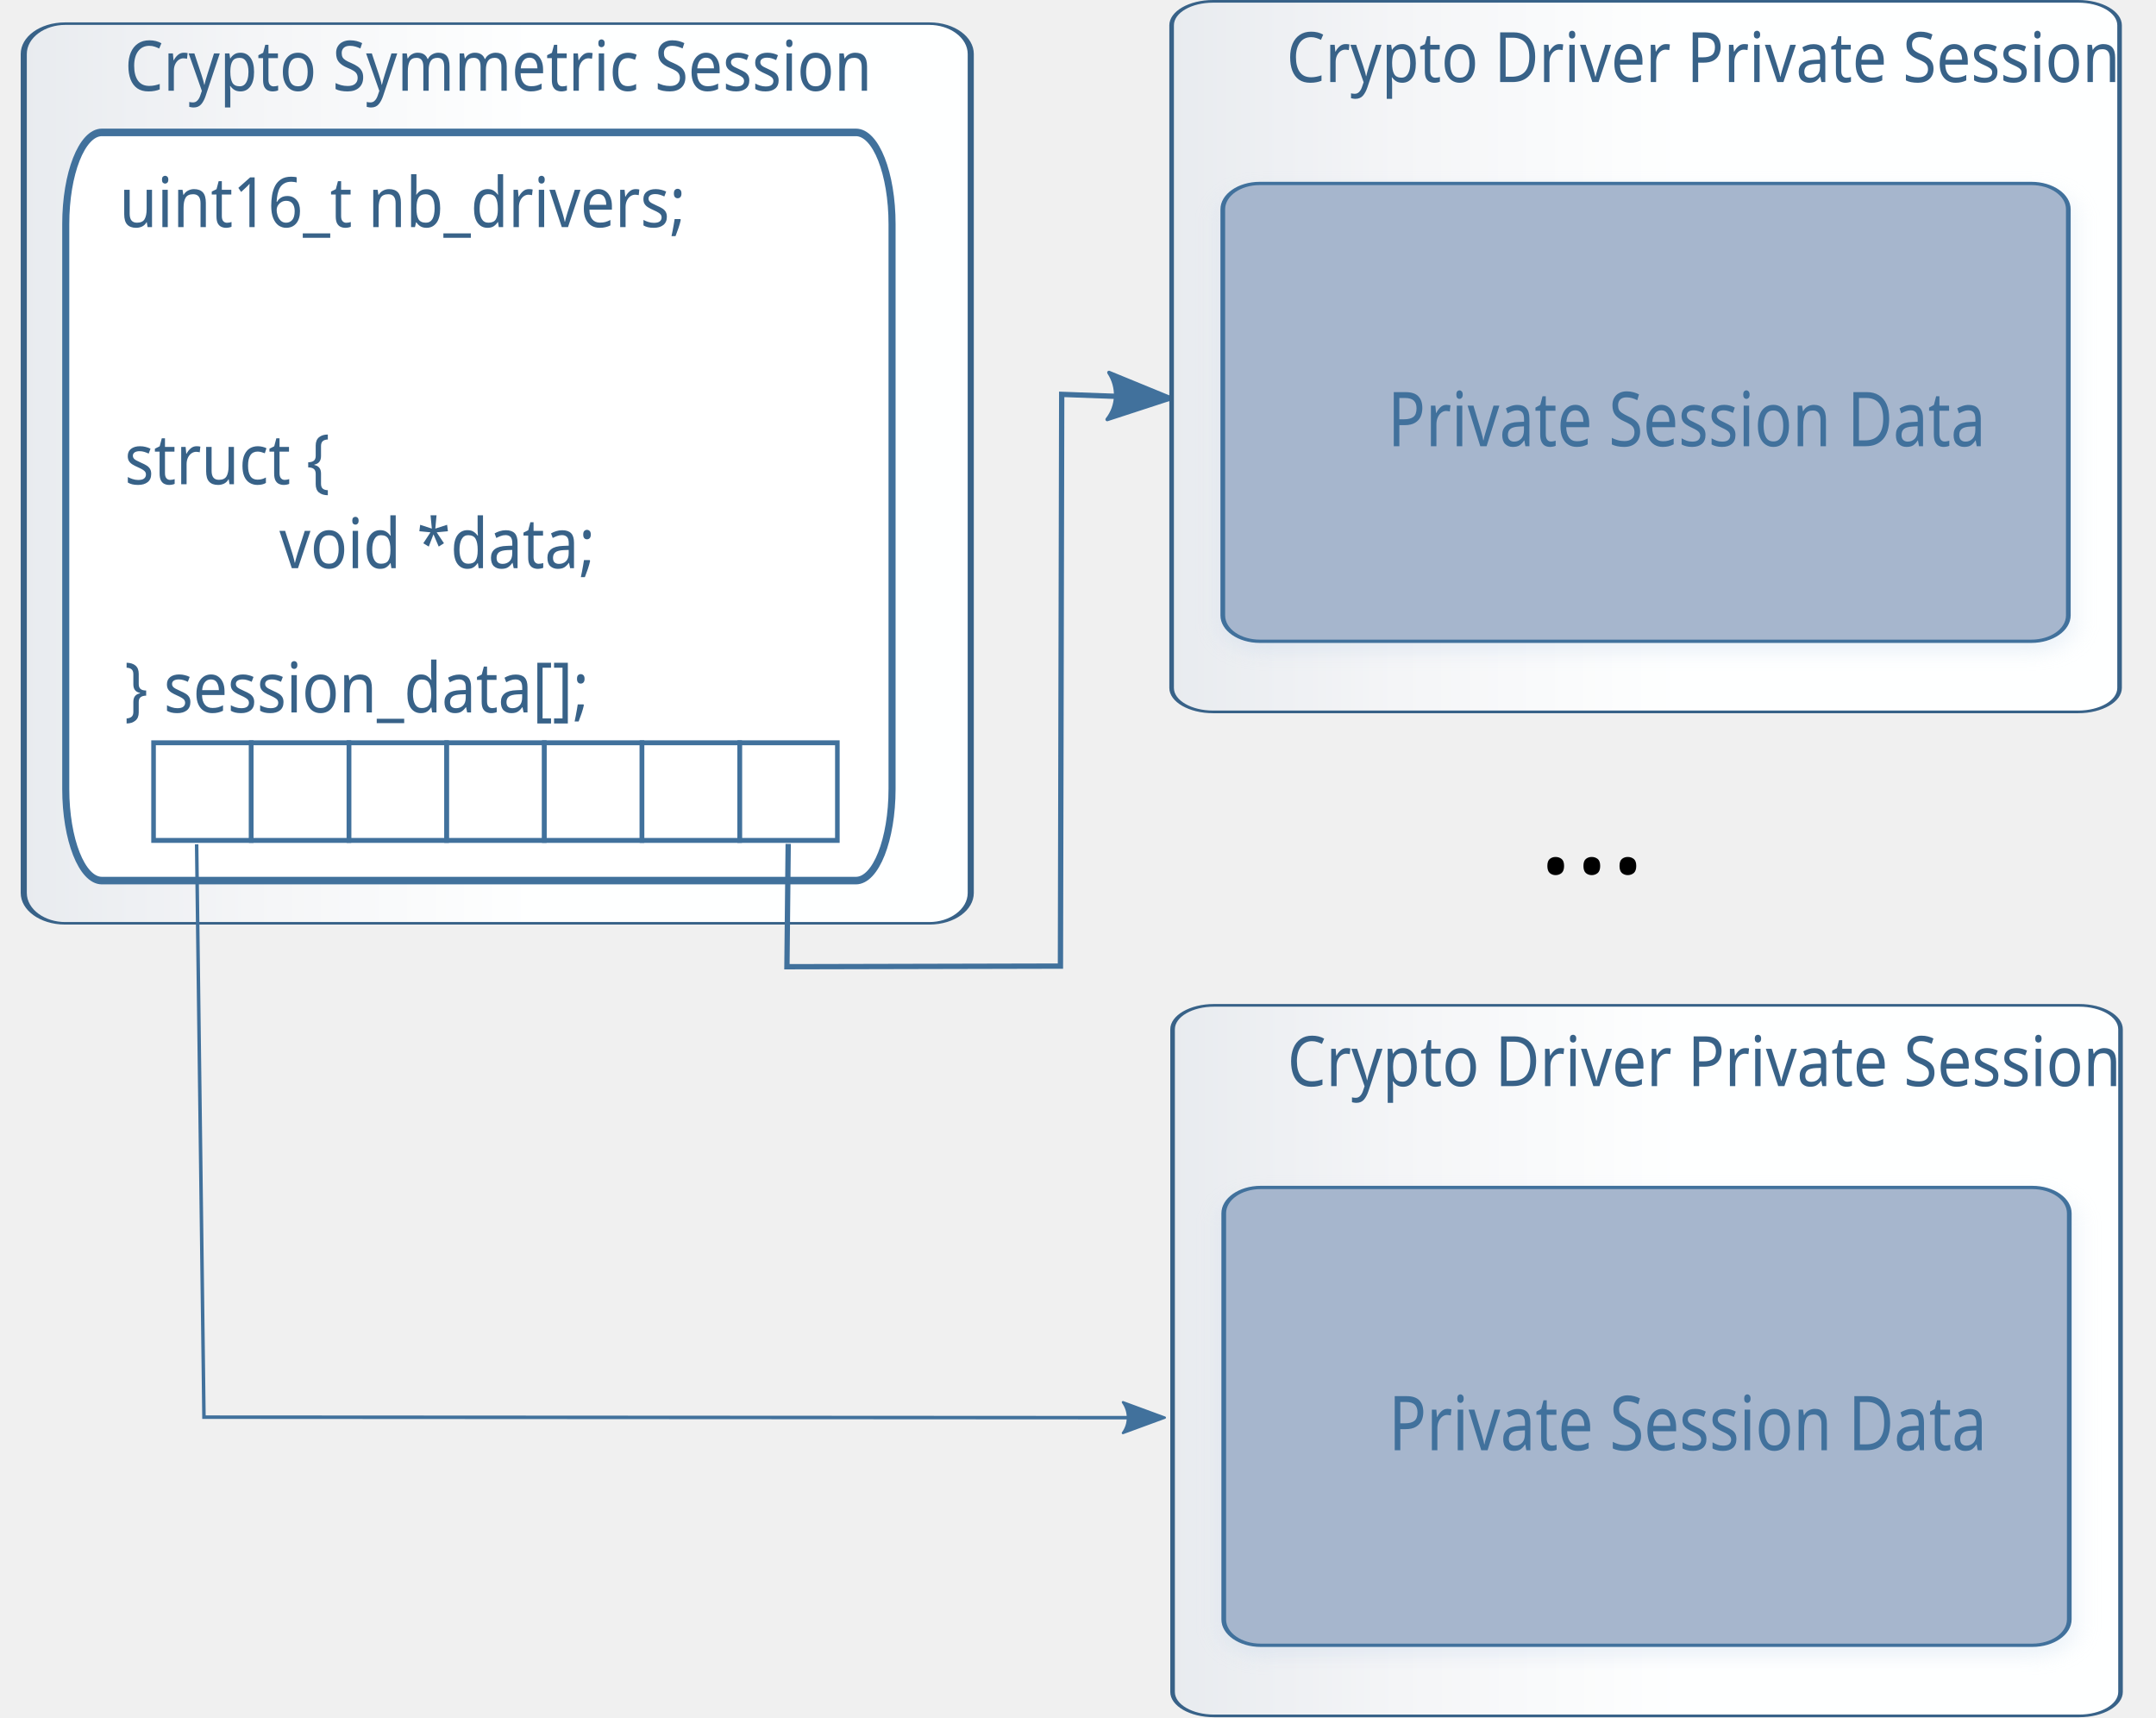
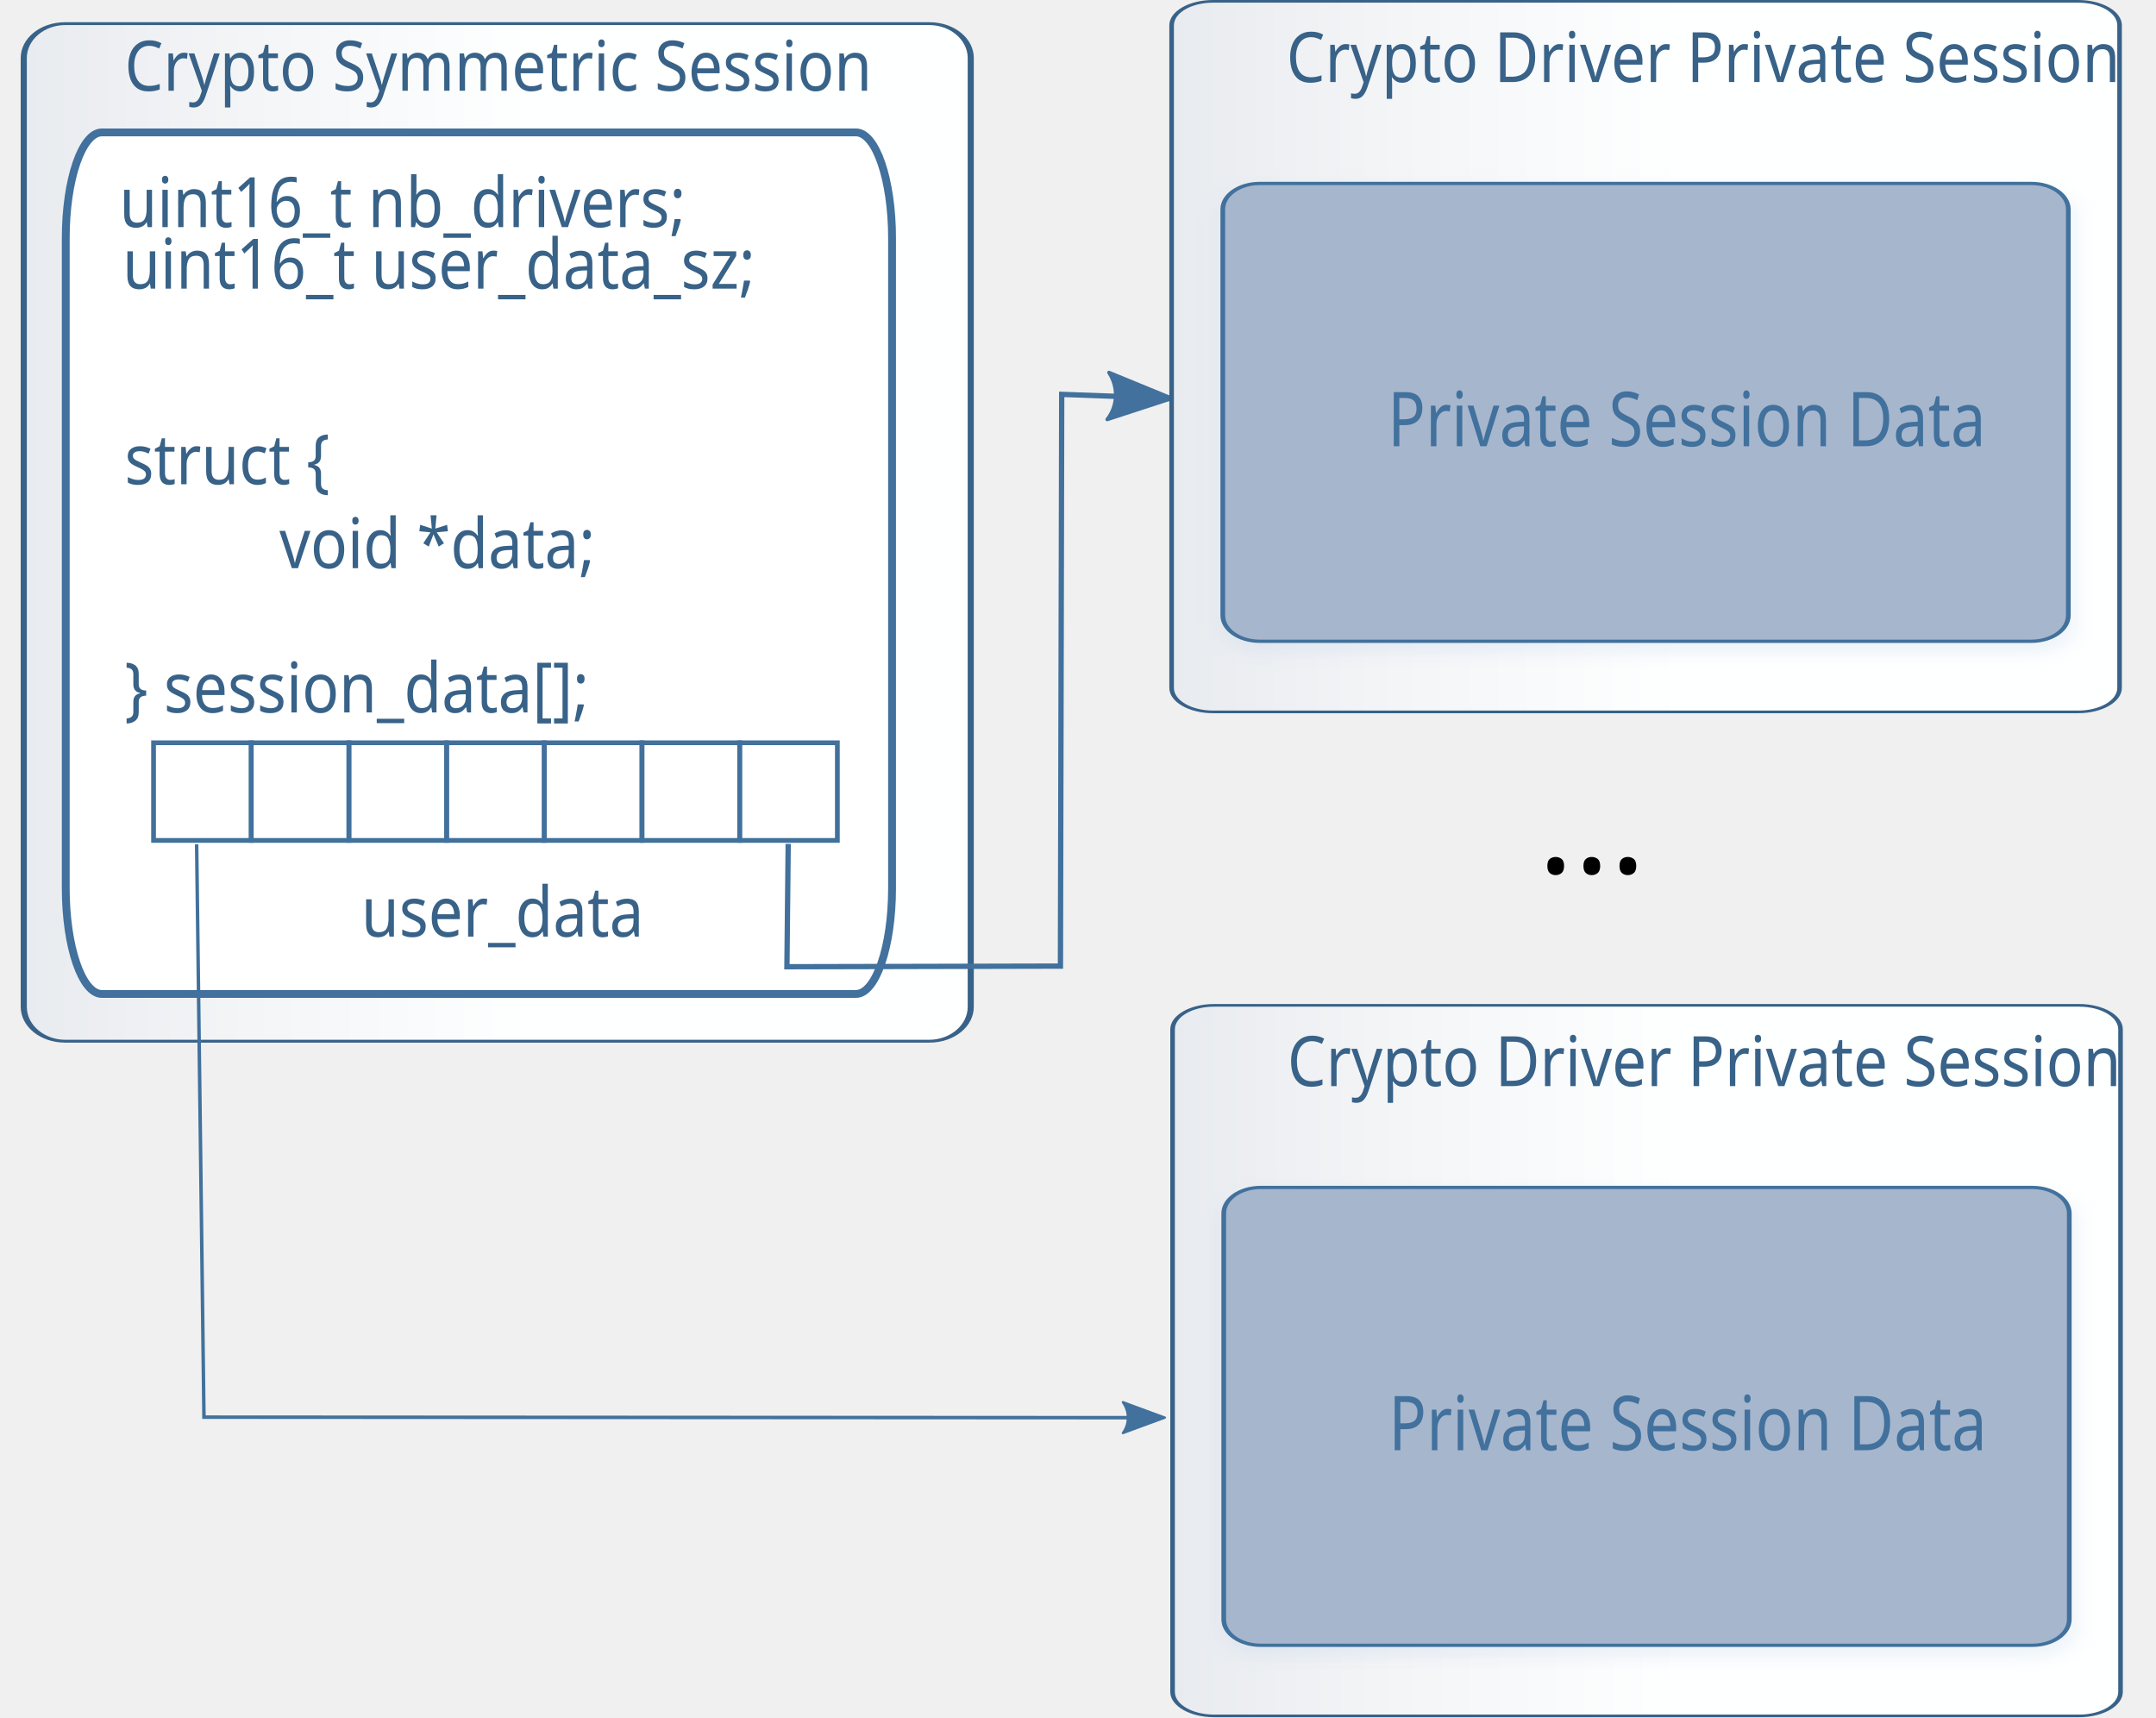
<svg xmlns="http://www.w3.org/2000/svg" xmlns:xlink="http://www.w3.org/1999/xlink" width="4.893in" height="3.897in" viewBox="0 0 352.32 280.605" xml:space="preserve" class="st10" version="1.1" id="svg70" style="font-size:12px;overflow:visible;color-interpolation-filters:sRGB;fill:none;fill-rule:evenodd;stroke-linecap:square;stroke-miterlimit:3">
  <style type="text/css" id="style2">
		.st1 {fill:url(#grad0-4);stroke:#386288;stroke-width:0.75}
		.st2 {fill:#386288;font-family:Calibri;font-size:0.833em}
		.st3 {visibility:visible}
		.st4 {fill:#bdd0e9;fill-opacity:0.25;filter:url(#filter_2);stroke:#bdd0e9;stroke-opacity:0.25}
		.st5 {fill:#a6b6cd;stroke:#41719c;stroke-width:0.75}
		.st6 {fill:#41719c;font-family:Calibri;font-size:0.833em}
		.st7 {fill:#ffffff;stroke:#41719c;stroke-width:0.75}
		.st8 {font-size:0.8em}
		.st9 {font-size:0.8em;font-weight:bold}
		.st10 {fill:none;fill-rule:evenodd;font-size:12px;overflow:visible;stroke-linecap:square;stroke-miterlimit:3}
	</style>
  <defs id="Patterns_And_Gradients">
    <marker style="overflow:visible" id="marker5421" refX="0" refY="0" orient="auto">
      <path transform="matrix(-1.1,0,0,-1.1,-1.1,0)" d="M 8.719,4.034 -2.207,0.016 8.719,-4.002 c -1.745,2.372 -1.735,5.617 -6e-7,8.035 z" style="fill:#41719c;fill-opacity:1;fill-rule:evenodd;stroke:#41719c;stroke-width:0.625;stroke-linejoin:round;stroke-opacity:1" id="path5419" />
    </marker>
    <marker orient="auto" refY="0" refX="0" id="Arrow2Lend" style="overflow:visible">
      <path id="path5004" style="fill:#41719c;fill-opacity:1;fill-rule:evenodd;stroke:#41719c;stroke-width:0.625;stroke-linejoin:round;stroke-opacity:1" d="M 8.719,4.034 -2.207,0.016 8.719,-4.002 c -1.745,2.372 -1.735,5.617 -6e-7,8.035 z" transform="matrix(-1.1,0,0,-1.1,-1.1,0)" />
    </marker>
    <marker orient="auto" refY="0" refX="0" id="Arrow1Lend" style="overflow:visible">
      <path id="path4986" d="M 0,0 5,-5 -12.5,0 5,5 Z" style="fill:#000000;fill-opacity:1;fill-rule:evenodd;stroke:#000000;stroke-width:1pt;stroke-opacity:1" transform="matrix(-0.8,0,0,-0.8,-10,0)" />
    </marker>
    <linearGradient id="grad0-4" x1="0" y1="0" x2="1" y2="0" gradientTransform="rotate(60,0.5,0.5)">
      <stop offset="0" stop-color="#e8ebef" stop-opacity="1" id="stop4" />
      <stop offset="0.24" stop-color="#f4f5f7" stop-opacity="1" id="stop6" />
      <stop offset="0.54" stop-color="#feffff" stop-opacity="1" id="stop8" />
    </linearGradient>
    <filter id="filter_2-4">
      <feGaussianBlur stdDeviation="2" id="feGaussianBlur12-0" />
    </filter>
    <linearGradient xlink:href="#grad0-4" id="linearGradient189" gradientTransform="scale(0.8787489,1.137981)" x1="-0.427" y1="0.989" x2="176.711" y2="0.989" gradientUnits="userSpaceOnUse" />
    <filter id="filter_2-5">
      <feGaussianBlur stdDeviation="2" id="feGaussianBlur12-8" />
    </filter>
    <filter id="filter_2-3">
      <feGaussianBlur stdDeviation="2" id="feGaussianBlur12-2" />
    </filter>
    <linearGradient xlink:href="#grad0-4" id="linearGradient189-7" gradientTransform="scale(0.8787489,1.137981)" x1="-0.427" y1="0.989" x2="176.711" y2="0.989" gradientUnits="userSpaceOnUse" />
    <linearGradient xlink:href="#grad0-4" id="linearGradient500" gradientTransform="matrix(0.8778501,0,0,2.01163,15.94023,20.61983)" x1="-0.427" y1="0.989" x2="176.711" y2="0.989" gradientUnits="userSpaceOnUse" />
  </defs>
  <defs id="Filters">
    <filter id="filter_2">
      <feGaussianBlur stdDeviation="2" id="feGaussianBlur12" />
    </filter>
  </defs>
-   <g transform="matrix(1,0,0,0.4140987,-12.05774,-5.77269)" id="shape18-1">
+   <g transform="matrix(1,0,0,0.4683602,-12.05774,-7.035431)" id="shape18-1">
    <path style="fill:url(#linearGradient500);stroke:#386288;stroke-width:0.997" id="path22" class="st1" d="M 22.713,378.282 H 163.929 a 6.77,11.98 0 0 0 6.763,-11.967 V 35.257 A 6.77,11.98 0 0 0 163.929,23.271 H 22.713 A 6.77,11.98 0 0 0 15.94,35.257 V 366.315 a 6.77,11.98 0 0 0 6.773,11.967 z" />
  </g>
  <g transform="matrix(1,0,0,0.4140987,-2.136529,-9.528926)" id="shape19-6" />
-   <g id="g4079" transform="matrix(0.9997031,0,0,1.070998,206.1551,-5.646588)">
-     <path style="fill:#ffffff;stroke:#41719c;stroke-width:1.154" id="path43" class="st7" d="m -189.559,139.628 h 123.25 a 5.909,14.001 0 0 0 5.91,-13.979 V 39.476 a 5.909,14.001 0 0 0 -5.91,-14.003 h -123.25 a 5.909,14.001 0 0 0 -5.91,14.003 v 86.173 a 5.909,14.001 0 0 0 5.91,13.979 z" />
-     <rect y="118.601" x="-181.117" height="14.896" width="15.968" id="rect4604" style="fill:none;fill-opacity:1;stroke:#41719c;stroke-width:0.75;stroke-opacity:1" />
-     <rect y="118.601" x="-165.149" height="14.896" width="15.968" id="rect4604-7" style="font-size:12px;overflow:visible;color-interpolation-filters:sRGB;fill:none;fill-opacity:1;fill-rule:evenodd;stroke:#41719c;stroke-width:0.75;stroke-linecap:square;stroke-miterlimit:3;stroke-opacity:1" />
-     <rect y="118.601" x="-149.181" height="14.896" width="15.968" id="rect4604-7-6" style="font-size:12px;overflow:visible;color-interpolation-filters:sRGB;fill:none;fill-opacity:1;fill-rule:evenodd;stroke:#41719c;stroke-width:0.75;stroke-linecap:square;stroke-miterlimit:3;stroke-opacity:1" />
-     <rect y="118.601" x="-133.213" height="14.896" width="15.968" id="rect4604-7-6-9" style="font-size:12px;overflow:visible;color-interpolation-filters:sRGB;fill:none;fill-opacity:1;fill-rule:evenodd;stroke:#41719c;stroke-width:0.75;stroke-linecap:square;stroke-miterlimit:3;stroke-opacity:1" />
-     <rect y="118.601" x="-117.245" height="14.896" width="15.968" id="rect4604-7-6-9-8" style="font-size:12px;overflow:visible;color-interpolation-filters:sRGB;fill:none;fill-opacity:1;fill-rule:evenodd;stroke:#41719c;stroke-width:0.75;stroke-linecap:square;stroke-miterlimit:3;stroke-opacity:1" />
-     <rect y="118.601" x="-101.276" height="14.896" width="15.968" id="rect4604-7-6-9-8-9" style="font-size:12px;overflow:visible;color-interpolation-filters:sRGB;fill:none;fill-opacity:1;fill-rule:evenodd;stroke:#41719c;stroke-width:0.75;stroke-linecap:square;stroke-miterlimit:3;stroke-opacity:1" />
-     <rect y="118.601" x="-85.308" height="14.896" width="15.968" id="rect4604-7-6-9-8-9-6" style="font-size:12px;overflow:visible;color-interpolation-filters:sRGB;fill:none;fill-opacity:1;fill-rule:evenodd;stroke:#41719c;stroke-width:0.75;stroke-linecap:square;stroke-miterlimit:3;stroke-opacity:1" />
-     <text transform="scale(0.4875774,2.050956)" style="font-size:21.614px;font-family:Calibri;overflow:visible;color-interpolation-filters:sRGB;fill:#41719c;fill-rule:evenodd;stroke-width:2.161;stroke-linecap:square;stroke-miterlimit:3" id="text65-3" class="st6" y="50.794" x="-374.076" />
-     <text xml:space="preserve" style="font-style:normal;font-weight:normal;font-size:28.993px;line-height:1.25;font-family:sans-serif;letter-spacing:0px;word-spacing:0px;fill:#000000;fill-opacity:1;stroke:none;stroke-width:0.725" x="-172.307" y="83.585" id="text4129" transform="scale(1.035044,0.9661425)">
-       <tspan id="tspan4127" x="-172.307" y="109.237" style="stroke-width:0.725" />
-     </text>
-     <text xml:space="preserve" style="font-style:normal;font-weight:normal;font-size:28.993px;line-height:1.25;font-family:sans-serif;letter-spacing:0px;word-spacing:0px;fill:#000000;fill-opacity:1;stroke:none;stroke-width:0.725" x="-174.793" y="75.714" id="text4139" transform="scale(1.035044,0.9661425)">
-       <tspan id="tspan4137" x="-174.793" y="101.366" style="stroke-width:0.725" />
-     </text>
-   </g>
+   <path d="m 16.652,162.418 h 123.213 a 5.907,17.267 0 0 0 5.908,-17.24 V 38.904 A 5.907,17.267 0 0 0 139.865,21.635 H 16.652 A 5.907,17.267 0 0 0 10.744,38.904 V 145.178 a 5.907,17.267 0 0 0 5.908,17.24 z" class="st7" id="path43" style="fill:#ffffff;stroke:#41719c;stroke-width:1.282" />
+   <rect style="fill:none;fill-opacity:1;stroke:#41719c;stroke-width:0.776;stroke-opacity:1" id="rect4604" width="15.963" height="15.954" x="25.092" y="121.375" />
+   <rect style="font-size:12px;overflow:visible;color-interpolation-filters:sRGB;fill:none;fill-opacity:1;fill-rule:evenodd;stroke:#41719c;stroke-width:0.776;stroke-linecap:square;stroke-miterlimit:3;stroke-opacity:1" id="rect4604-7" width="15.963" height="15.954" x="41.055" y="121.375" />
+   <rect style="font-size:12px;overflow:visible;color-interpolation-filters:sRGB;fill:none;fill-opacity:1;fill-rule:evenodd;stroke:#41719c;stroke-width:0.776;stroke-linecap:square;stroke-miterlimit:3;stroke-opacity:1" id="rect4604-7-6" width="15.963" height="15.954" x="57.018" y="121.375" />
+   <rect style="font-size:12px;overflow:visible;color-interpolation-filters:sRGB;fill:none;fill-opacity:1;fill-rule:evenodd;stroke:#41719c;stroke-width:0.776;stroke-linecap:square;stroke-miterlimit:3;stroke-opacity:1" id="rect4604-7-6-9" width="15.963" height="15.954" x="72.982" y="121.375" />
+   <rect style="font-size:12px;overflow:visible;color-interpolation-filters:sRGB;fill:none;fill-opacity:1;fill-rule:evenodd;stroke:#41719c;stroke-width:0.776;stroke-linecap:square;stroke-miterlimit:3;stroke-opacity:1" id="rect4604-7-6-9-8" width="15.963" height="15.954" x="88.945" y="121.375" />
+   <rect style="font-size:12px;overflow:visible;color-interpolation-filters:sRGB;fill:none;fill-opacity:1;fill-rule:evenodd;stroke:#41719c;stroke-width:0.776;stroke-linecap:square;stroke-miterlimit:3;stroke-opacity:1" id="rect4604-7-6-9-8-9" width="15.963" height="15.954" x="104.909" y="121.375" />
+   <rect style="font-size:12px;overflow:visible;color-interpolation-filters:sRGB;fill:none;fill-opacity:1;fill-rule:evenodd;stroke:#41719c;stroke-width:0.776;stroke-linecap:square;stroke-miterlimit:3;stroke-opacity:1" id="rect4604-7-6-9-8-9-6" width="15.963" height="15.954" x="120.872" y="121.375" />
+   <text x="50.563" y="49.898" class="st6" id="text65-3" style="font-size:22.365px;font-family:Calibri;overflow:visible;color-interpolation-filters:sRGB;fill:#41719c;fill-rule:evenodd;stroke-width:2.237;stroke-linecap:square;stroke-miterlimit:3" transform="scale(0.4710692,2.12283)" />
+   <text id="text4129" y="80.842" x="27.863" style="font-style:normal;font-weight:normal;font-size:30px;line-height:1.25;font-family:sans-serif;letter-spacing:0px;word-spacing:0px;fill:#000000;fill-opacity:1;stroke:none;stroke-width:0.75" xml:space="preserve">
+     <tspan style="stroke-width:0.75" y="107.385" x="27.863" id="tspan4127" />
+   </text>
+   <text id="text4139" y="72.697" x="25.291" style="font-style:normal;font-weight:normal;font-size:30px;line-height:1.25;font-family:sans-serif;letter-spacing:0px;word-spacing:0px;fill:#000000;fill-opacity:1;stroke:none;stroke-width:0.75" xml:space="preserve">
+     <tspan style="stroke-width:0.75" y="99.24" x="25.291" id="tspan4137" />
+   </text>
  <path style="fill:none;fill-opacity:1;stroke:#41719c;stroke-width:0.867px;stroke-linecap:butt;stroke-linejoin:miter;stroke-opacity:1;marker-end:url(#Arrow2Lend)" d="m 128.801,137.901 -0.207,20.068 44.697,-0.104 0.207,-93.424 16.844,0.624" id="path5030" />
  <g transform="matrix(1,0,0,0.5781511,191.4588,-0.6504197)" id="shape18-1-4">
    <path style="fill:url(#linearGradient189);stroke:#386288;stroke-width:0.75" id="path22-0" class="st1" d="m 6.78,202.33 h 141.36 a 6.777,6.777 -180 0 0 6.77,-6.77 V 8.28 A 6.777,6.777 -180 0 0 148.14,1.5 H 6.78 A 6.777,6.777 -180 0 0 0,8.28 v 187.28 a 6.777,6.777 -180 0 0 6.78,6.77 z" />
    <text transform="scale(0.7127666,1.402984)" style="font-size:14.03px;font-family:Calibri;fill:#386288;stroke-width:1.403" id="text24-5" class="st2" y="17.335" x="26.318">Crypto Driver Private Session</text>
    <text transform="scale(0.7127666,1.402984)" style="font-size:14.03px;font-family:Calibri;overflow:visible;color-interpolation-filters:sRGB;fill:#386288;fill-rule:evenodd;stroke-width:1.403;stroke-linecap:square;stroke-miterlimit:3" id="text24-5-3" class="st2" y="19.076" x="-240.043">Crypto Symmetric Session</text>
    <text transform="scale(0.7127666,1.402984)" style="font-size:14.03px;font-family:Calibri;overflow:visible;color-interpolation-filters:sRGB;fill:#386288;fill-rule:evenodd;stroke-width:1.403;stroke-linecap:square;stroke-miterlimit:3" id="text24-5-5" class="st2" y="46.558" x="-241.246">uint16_t nb_drivers;</text>
    <text transform="scale(0.7127666,1.402984)" style="font-size:14.03px;font-family:Calibri;overflow:visible;color-interpolation-filters:sRGB;fill:#386288;fill-rule:evenodd;stroke-width:1.403;stroke-linecap:square;stroke-miterlimit:3" id="text24-5-6" class="st2" y="98.349" x="-240.043">struct {</text>
    <text transform="scale(0.7127666,1.402984)" style="font-size:14.03px;font-family:Calibri;overflow:visible;color-interpolation-filters:sRGB;fill:#386288;fill-rule:evenodd;stroke-width:1.403;stroke-linecap:square;stroke-miterlimit:3" id="text24-5-2" class="st2" y="115.261" x="-204.559">void *data;</text>
    <text transform="scale(0.7127666,1.402984)" style="font-size:14.03px;font-family:Calibri;overflow:visible;color-interpolation-filters:sRGB;fill:#386288;fill-rule:evenodd;stroke-width:1.403;stroke-linecap:square;stroke-miterlimit:3" id="text24-5-9" class="st2" y="144.328" x="-240.043">} session_data[];</text>
+     <text transform="scale(0.7127666,1.402984)" style="font-size:14.03px;font-family:Calibri;overflow:visible;color-interpolation-filters:sRGB;fill:#386288;fill-rule:evenodd;stroke-width:1.403;stroke-linecap:square;stroke-miterlimit:3" id="text24-5-5-1" class="st2" y="58.946" x="-240.515">uint16_t user_data_sz;</text>
+     <text transform="scale(0.7127666,1.402984)" style="font-size:14.03px;font-family:Calibri;overflow:visible;color-interpolation-filters:sRGB;fill:#386288;fill-rule:evenodd;stroke-width:1.403;stroke-linecap:square;stroke-miterlimit:3" id="text24-5-5-2" class="st2" y="189.482" x="-185.786">user_data</text>
  </g>
  <g transform="matrix(1.022976,0,0,0.7152907,199.8203,-39.9367)" id="shape19-6-5">
    <g style="visibility:visible" class="st3" transform="translate(0.345598,1.97279)" id="shadow19-7-1">
      <path style="fill:#bdd0e9;fill-opacity:0.25;stroke:#bdd0e9;stroke-opacity:0.25;filter:url(#filter_2)" id="path31-8" class="st4" d="m 5.91,202.33 h 123.25 a 5.909,5.909 -180 0 0 5.91,-5.9 v -92.78 a 5.909,5.909 -180 0 0 -5.91,-5.91 H 5.91 A 5.909,5.909 -180 0 0 0,103.65 v 92.78 a 5.909,5.909 -180 0 0 5.91,5.9 z" />
    </g>
    <path style="fill:#a6b6cd;stroke:#41719c;stroke-width:0.75" id="path34-8" class="st5" d="m 5.91,202.33 h 123.25 a 5.909,5.909 -180 0 0 5.91,-5.9 v -92.78 a 5.909,5.909 -180 0 0 -5.91,-5.91 H 5.91 A 5.909,5.909 -180 0 0 0,103.65 v 92.78 a 5.909,5.909 -180 0 0 5.91,5.9 z" />
    <text transform="scale(0.7603978,1.315101)" style="font-size:13.151px;font-family:Calibri;fill:#41719c;stroke-width:1.315" id="text36-7" class="st6" y="119.965" x="34.64">Private Session Data</text>
  </g>
  <g transform="matrix(1,0,0,0.5781511,191.6148,163.4108)" id="shape18-1-4-7">
    <path style="fill:url(#linearGradient189-7);stroke:#386288;stroke-width:0.75" id="path22-0-8" class="st1" d="m 6.78,202.33 h 141.36 a 6.777,6.777 -180 0 0 6.77,-6.77 V 8.28 A 6.777,6.777 -180 0 0 148.14,1.5 H 6.78 A 6.777,6.777 -180 0 0 0,8.28 v 187.28 a 6.777,6.777 -180 0 0 6.78,6.77 z" />
    <text transform="scale(0.7127666,1.402984)" style="font-size:14.03px;font-family:Calibri;fill:#386288;stroke-width:1.403" id="text24-5-1" class="st2" y="17.335" x="26.318">Crypto Driver Private Session</text>
  </g>
  <g transform="matrix(1.022976,0,0,0.7152907,199.9764,124.1245)" id="shape19-6-5-1">
    <g style="visibility:visible" class="st3" transform="translate(0.345598,1.97279)" id="shadow19-7-1-8">
      <path style="fill:#bdd0e9;fill-opacity:0.25;stroke:#bdd0e9;stroke-opacity:0.25;filter:url(#filter_2-3)" id="path31-8-4" class="st4" d="m 5.91,202.33 h 123.25 a 5.909,5.909 -180 0 0 5.91,-5.9 v -92.78 a 5.909,5.909 -180 0 0 -5.91,-5.91 H 5.91 A 5.909,5.909 -180 0 0 0,103.65 v 92.78 a 5.909,5.909 -180 0 0 5.91,5.9 z" />
    </g>
    <path style="fill:#a6b6cd;stroke:#41719c;stroke-width:0.75" id="path34-8-3" class="st5" d="m 5.91,202.33 h 123.25 a 5.909,5.909 -180 0 0 5.91,-5.9 v -92.78 a 5.909,5.909 -180 0 0 -5.91,-5.91 H 5.91 A 5.909,5.909 -180 0 0 0,103.65 v 92.78 a 5.909,5.909 -180 0 0 5.91,5.9 z" />
    <text transform="scale(0.7603978,1.315101)" style="font-size:13.151px;font-family:Calibri;fill:#41719c;stroke-width:1.315" id="text36-7-6" class="st6" y="119.965" x="34.64">Private Session Data</text>
  </g>
  <text id="text5070" y="145.414" x="248.249" style="font-style:normal;font-weight:normal;font-size:30px;line-height:1.25;font-family:sans-serif;letter-spacing:0px;word-spacing:0px;fill:#000000;fill-opacity:1;stroke:none;stroke-width:0.75" xml:space="preserve">
    <tspan style="stroke-width:0.75" y="171.957" x="248.249" id="tspan5068" />
  </text>
  <text id="text5074" y="142.686" x="251.281" style="font-style:normal;font-variant:normal;font-weight:normal;font-stretch:normal;font-size:22px;line-height:1.25;font-family:sans-serif;-inkscape-font-specification:'sans-serif, Normal';font-variant-ligatures:normal;font-variant-caps:normal;font-variant-numeric:normal;font-feature-settings:normal;text-align:start;letter-spacing:0px;word-spacing:0px;writing-mode:lr-tb;text-anchor:start;fill:#000000;fill-opacity:1;stroke:none;stroke-width:0.75" xml:space="preserve">
    <tspan style="font-style:normal;font-variant:normal;font-weight:normal;font-stretch:normal;font-size:22px;font-family:sans-serif;-inkscape-font-specification:'sans-serif, Normal';font-variant-ligatures:normal;font-variant-caps:normal;font-variant-numeric:normal;font-feature-settings:normal;text-align:start;writing-mode:lr-tb;text-anchor:start;stroke-width:0.75" y="142.686" x="251.281" id="tspan5072">...</tspan>
  </text>
  <path id="path5076" d="m 32.133,137.965 1.196,93.606 156.258,0.088" style="fill:none;stroke:#41719c;stroke-width:0.569px;stroke-linecap:butt;stroke-linejoin:miter;stroke-opacity:1;marker-end:url(#marker5421)" />
</svg>
